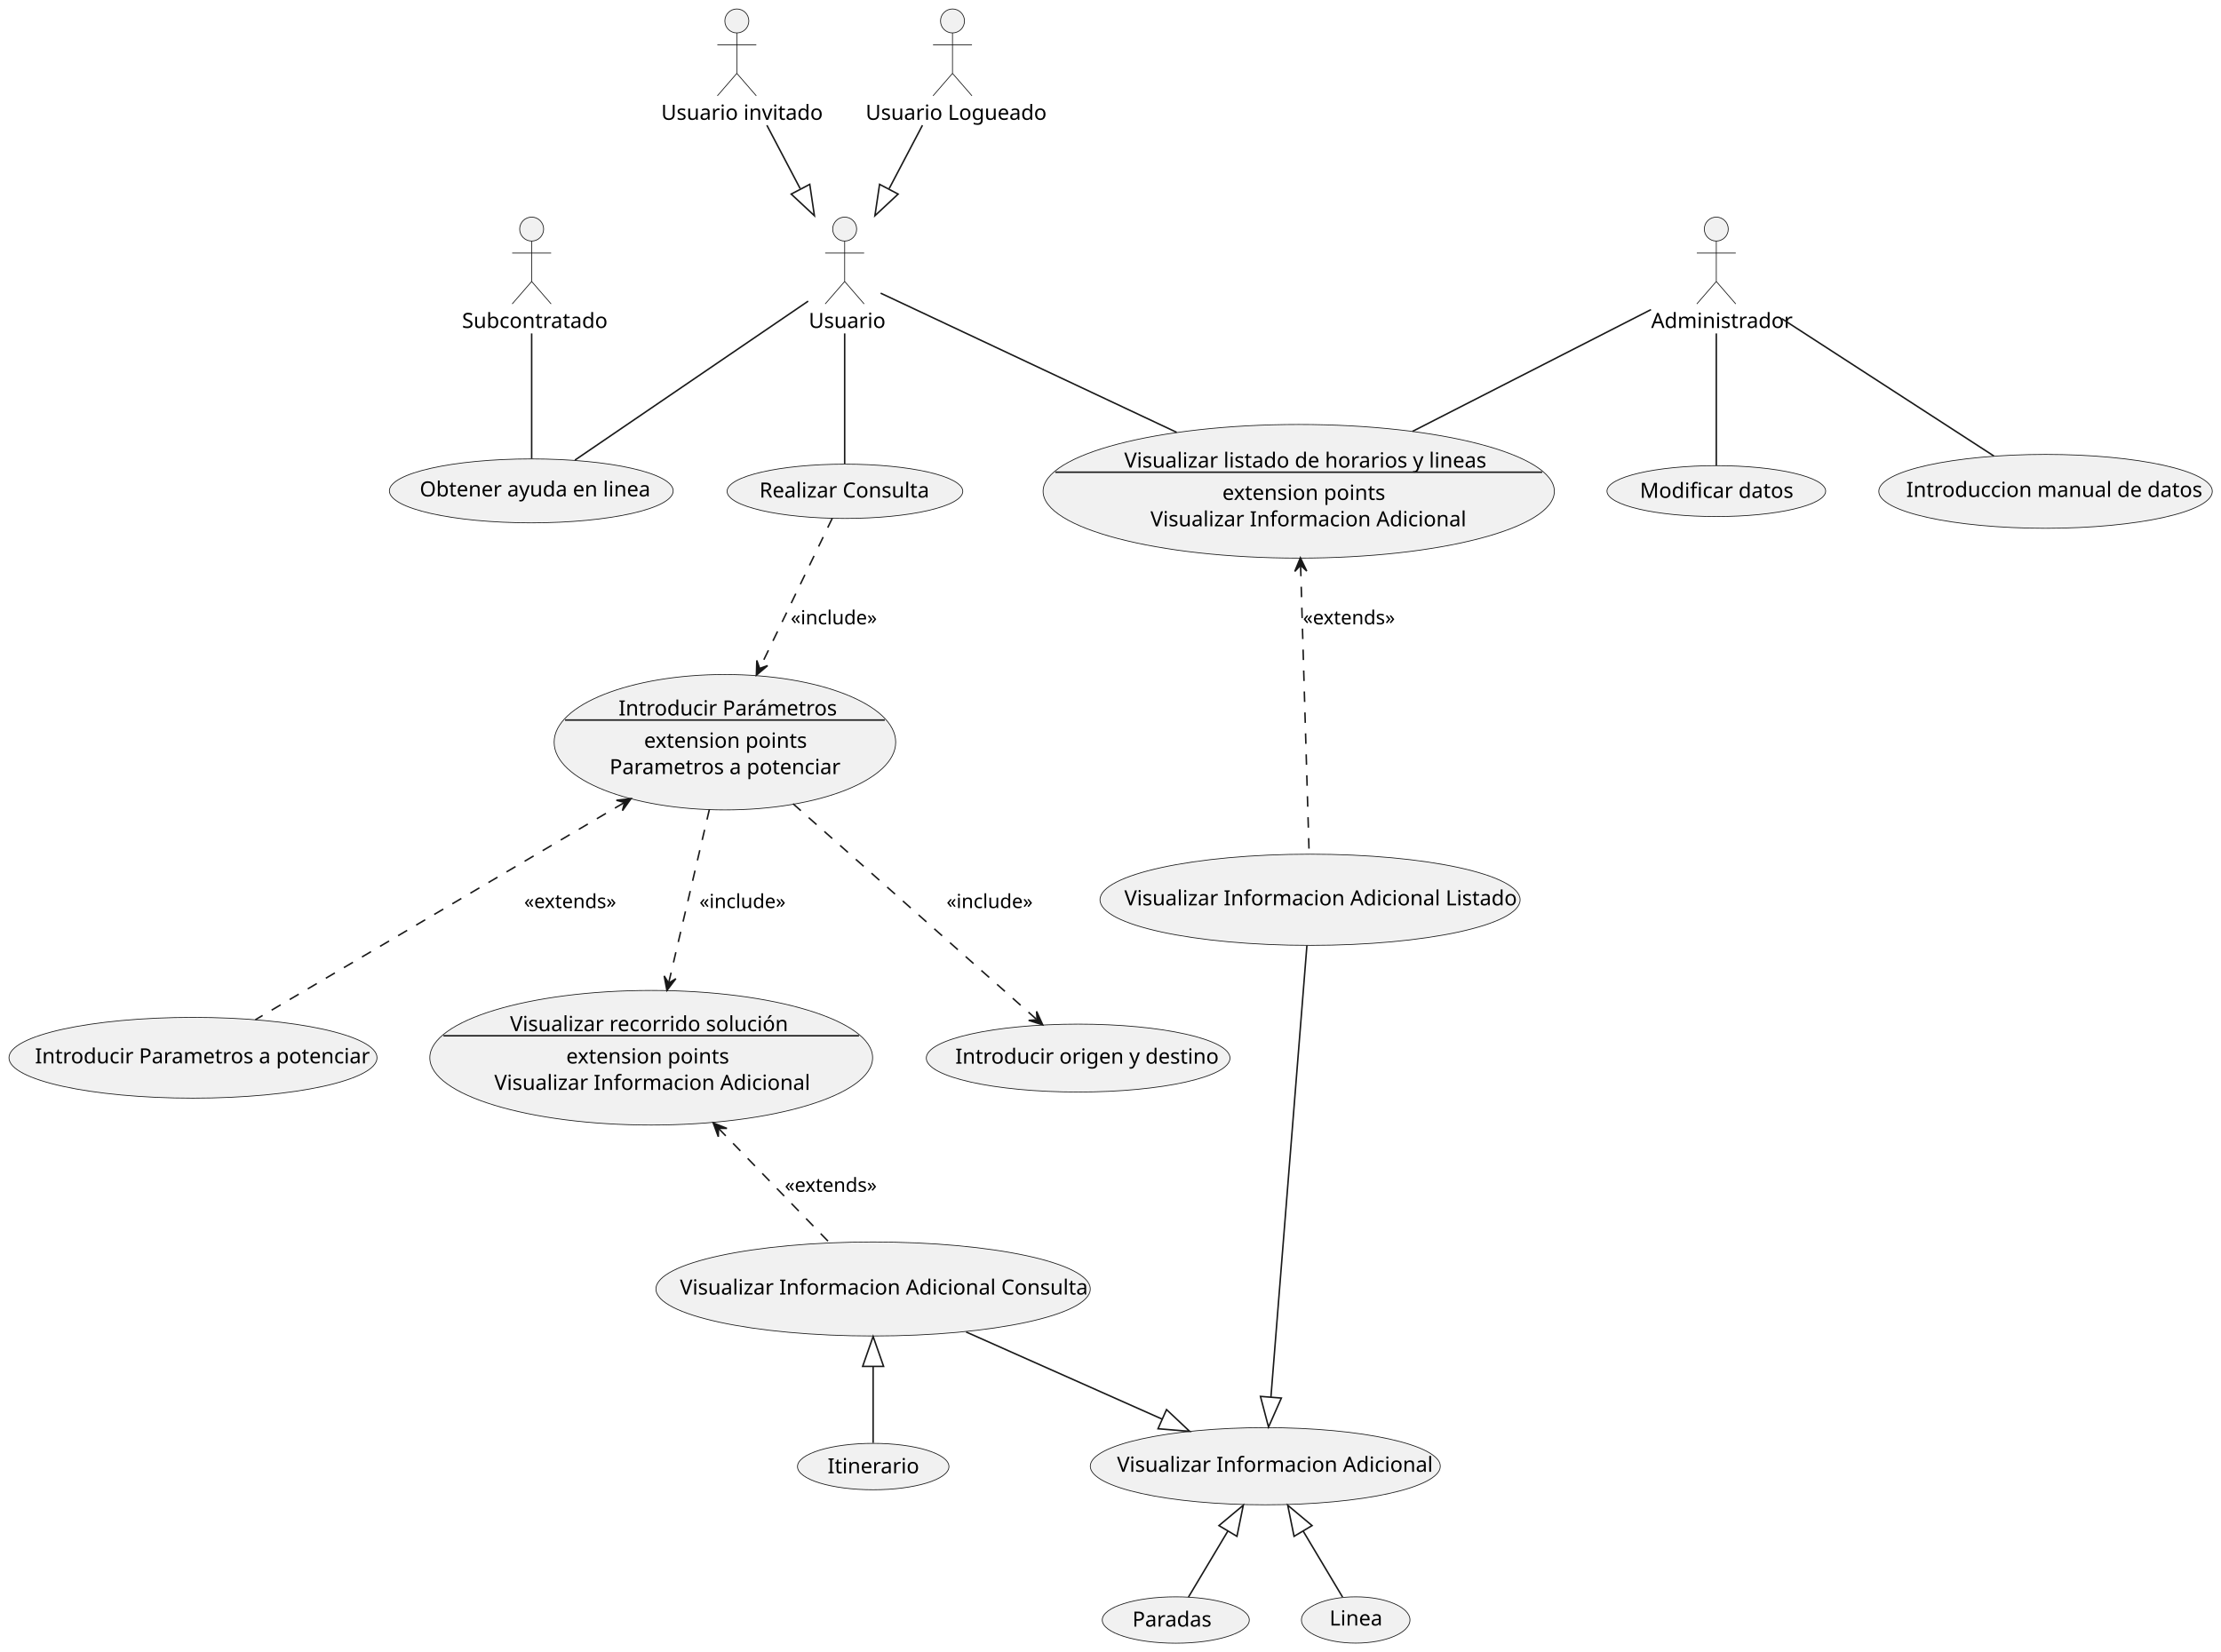
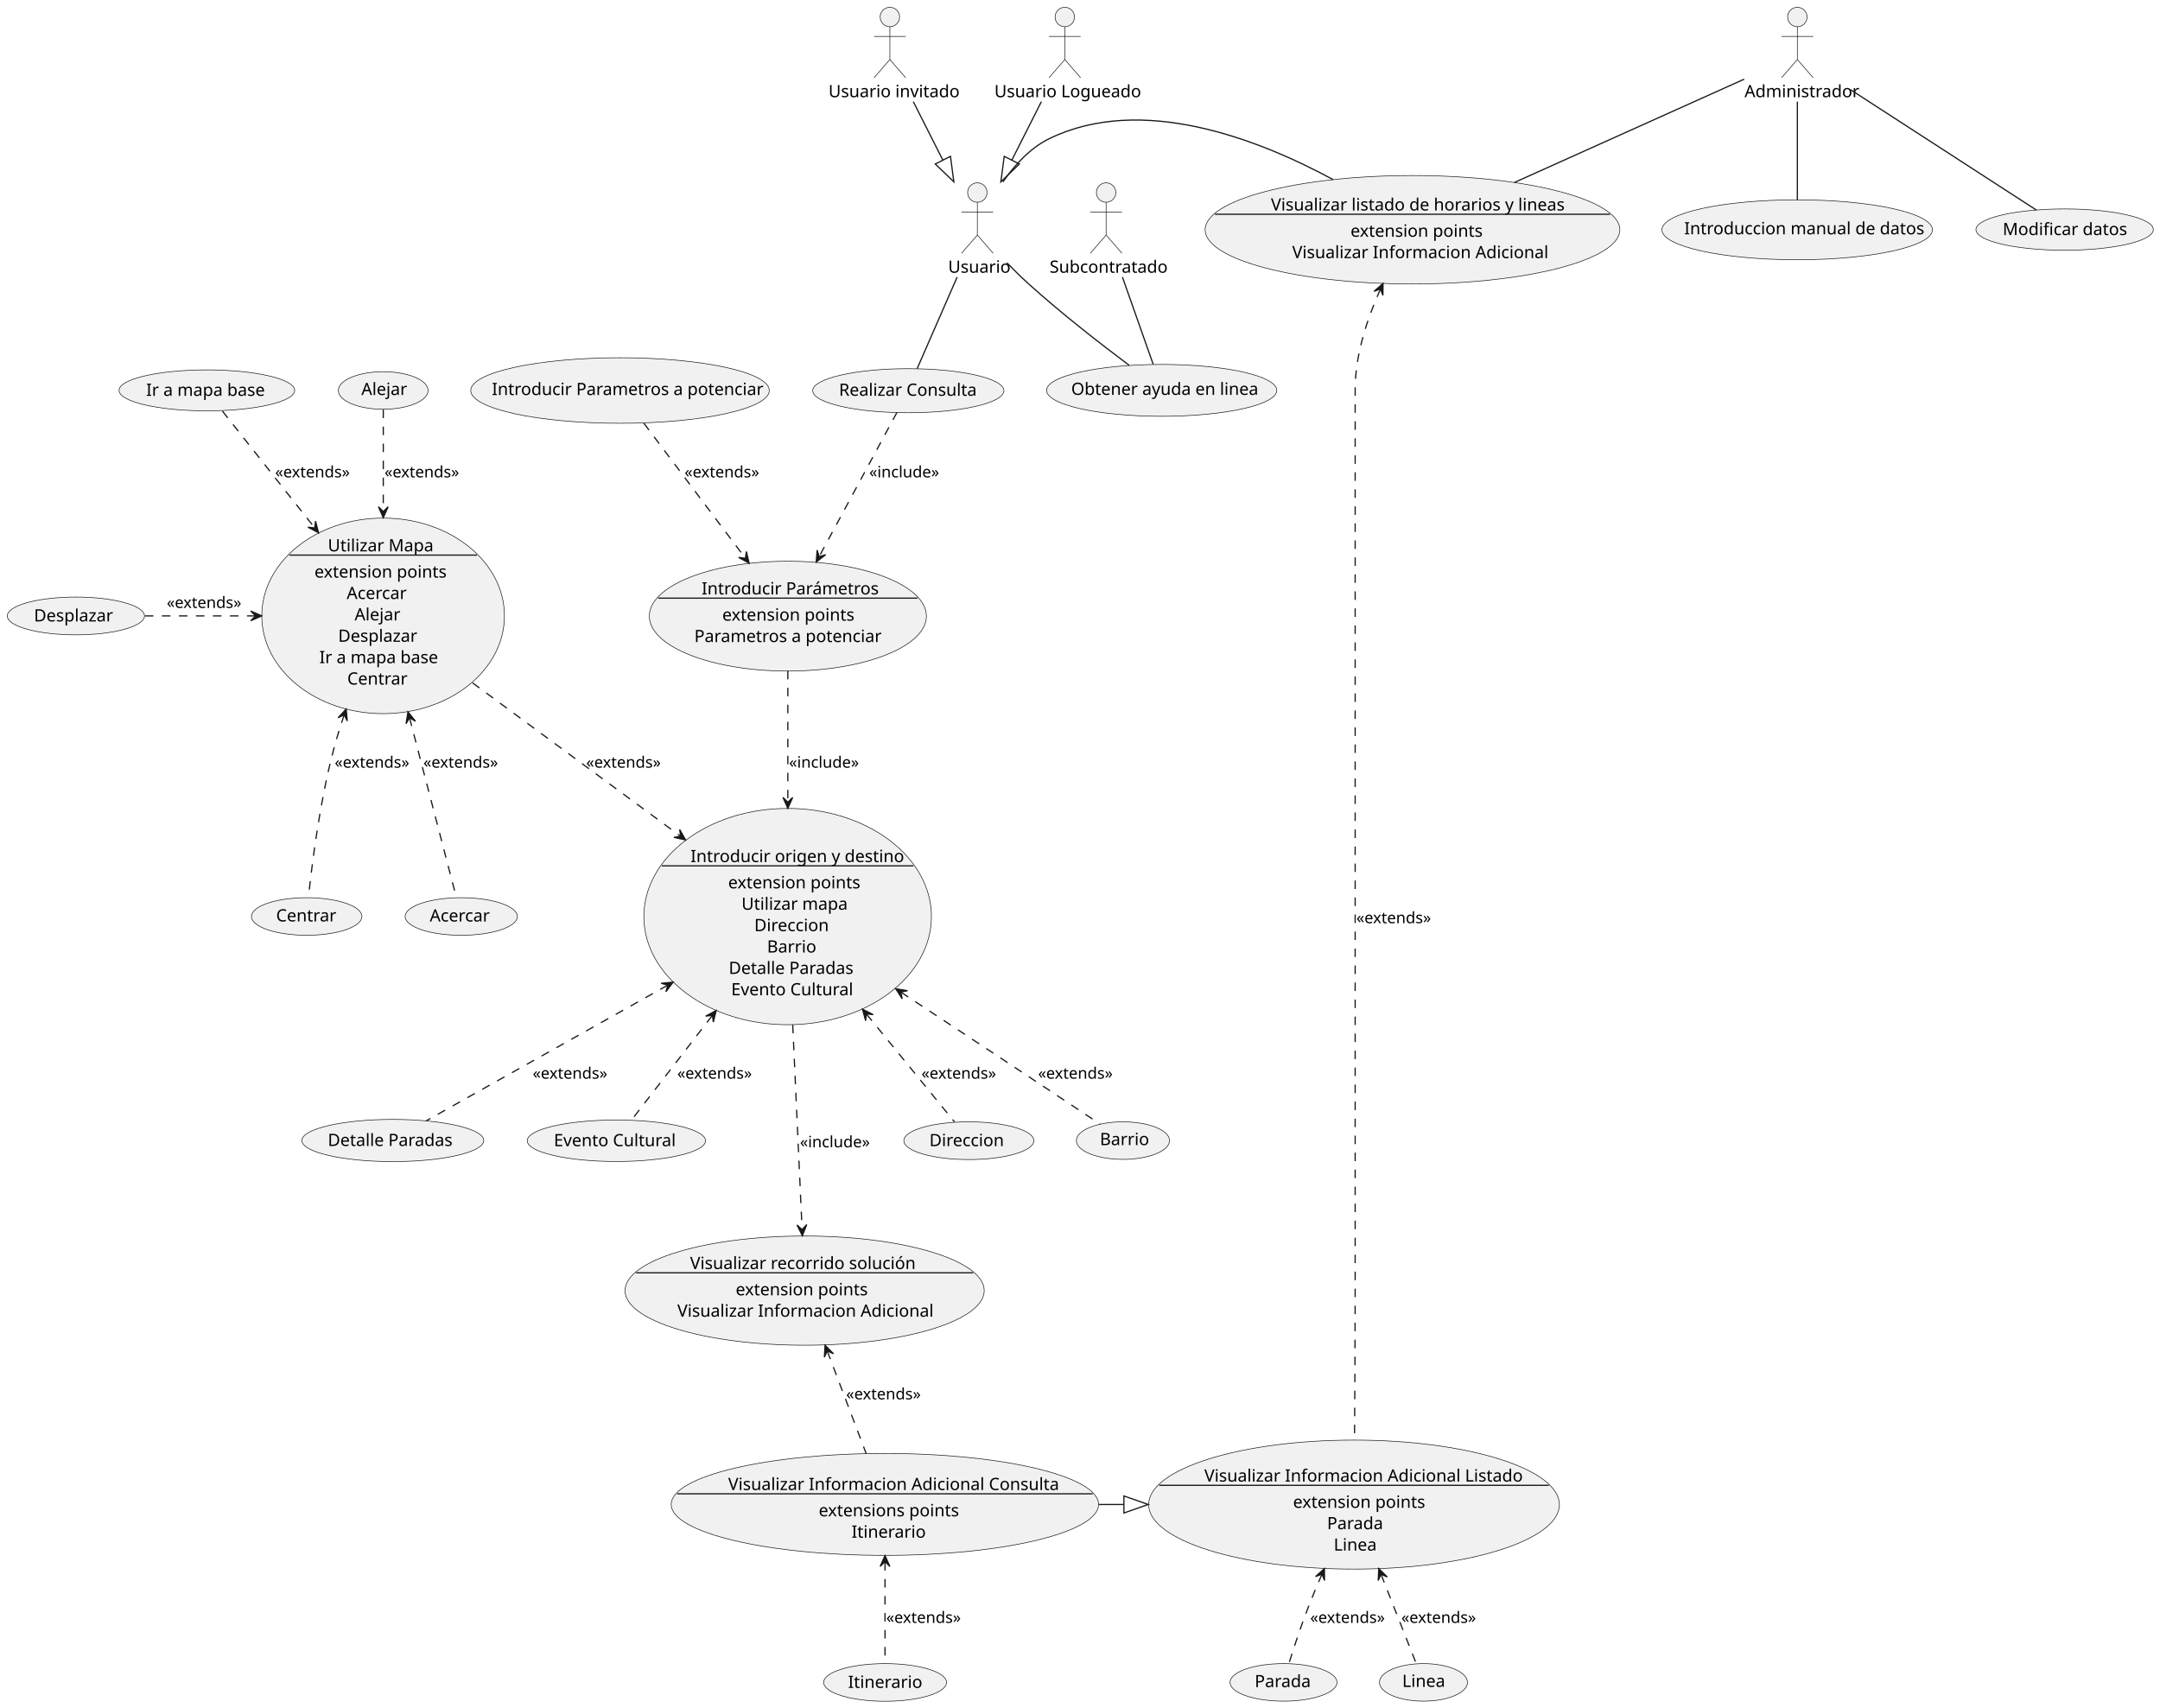
- <svg xmlns="http://www.w3.org/2000/svg" contentStyleType="text/css" height="1103px" preserveAspectRatio="none" style="width:1483px;height:1103px;background:#FFFFFF;" version="1.1" viewBox="0 0 1483 1103" width="1483px" zoomAndPan="magnify">
+ <svg xmlns="http://www.w3.org/2000/svg" contentStyleType="text/css" height="1406px" preserveAspectRatio="none" style="width:1778px;height:1406px;background:#FFFFFF;" version="1.1" viewBox="0 0 1778 1406" width="1778px" zoomAndPan="magnify">
  <defs />
  <g>
    <g id="elem_UI">
-       <ellipse cx="492" cy="14" fill="#F1F1F1" rx="8" ry="8" style="stroke:#181818;stroke-width:0.5;" />
-       <path d="M492,22 L492,49 M479,30 L505,30 M492,49 L479,64 M492,49 L505,64 " fill="none" style="stroke:#181818;stroke-width:0.5;" />
-       <text fill="#000000" font-family="sans-serif" font-size="14" lengthAdjust="spacing" textLength="101" x="441.5" y="80.033">Usuario invitado</text>
+       <ellipse cx="732.5" cy="14" fill="#F1F1F1" rx="8" ry="8" style="stroke:#181818;stroke-width:0.5;" />
+       <path d="M732.5,22 L732.5,49 M719.5,30 L745.5,30 M732.5,49 L719.5,64 M732.5,49 L745.5,64 " fill="none" style="stroke:#181818;stroke-width:0.5;" />
+       <text fill="#000000" font-family="sans-serif" font-size="14" lengthAdjust="spacing" textLength="101" x="682" y="80.033">Usuario invitado</text>
    </g>
    <g id="elem_UL">
-       <ellipse cx="636" cy="14" fill="#F1F1F1" rx="8" ry="8" style="stroke:#181818;stroke-width:0.5;" />
-       <path d="M636,22 L636,49 M623,30 L649,30 M636,49 L623,64 M636,49 L649,64 " fill="none" style="stroke:#181818;stroke-width:0.5;" />
-       <text fill="#000000" font-family="sans-serif" font-size="14" lengthAdjust="spacing" textLength="116" x="578" y="80.033">Usuario Logueado</text>
+       <ellipse cx="876.5" cy="14" fill="#F1F1F1" rx="8" ry="8" style="stroke:#181818;stroke-width:0.5;" />
+       <path d="M876.5,22 L876.5,49 M863.5,30 L889.5,30 M876.5,49 L863.5,64 M876.5,49 L889.5,64 " fill="none" style="stroke:#181818;stroke-width:0.5;" />
+       <text fill="#000000" font-family="sans-serif" font-size="14" lengthAdjust="spacing" textLength="116" x="818.5" y="80.033">Usuario Logueado</text>
    </g>
    <g id="elem_Usuario">
-       <ellipse cx="564" cy="153" fill="#F1F1F1" rx="8" ry="8" style="stroke:#181818;stroke-width:0.5;" />
-       <path d="M564,161 L564,188 M551,169 L577,169 M564,188 L551,203 M564,188 L577,203 " fill="none" style="stroke:#181818;stroke-width:0.5;" />
-       <text fill="#000000" font-family="sans-serif" font-size="14" lengthAdjust="spacing" textLength="48" x="540" y="219.033">Usuario</text>
+       <ellipse cx="804.5" cy="158.5" fill="#F1F1F1" rx="8" ry="8" style="stroke:#181818;stroke-width:0.5;" />
+       <path d="M804.5,166.5 L804.5,193.5 M791.5,174.5 L817.5,174.5 M804.5,193.5 L791.5,208.5 M804.5,193.5 L817.5,208.5 " fill="none" style="stroke:#181818;stroke-width:0.5;" />
+       <text fill="#000000" font-family="sans-serif" font-size="14" lengthAdjust="spacing" textLength="48" x="780.5" y="224.533">Usuario</text>
    </g>
    <g id="elem_Subcontratado">
-       <ellipse cx="355" cy="153" fill="#F1F1F1" rx="8" ry="8" style="stroke:#181818;stroke-width:0.5;" />
-       <path d="M355,161 L355,188 M342,169 L368,169 M355,188 L342,203 M355,188 L368,203 " fill="none" style="stroke:#181818;stroke-width:0.5;" />
-       <text fill="#000000" font-family="sans-serif" font-size="14" lengthAdjust="spacing" textLength="93" x="308.5" y="219.033">Subcontratado</text>
+       <ellipse cx="910.5" cy="158.5" fill="#F1F1F1" rx="8" ry="8" style="stroke:#181818;stroke-width:0.5;" />
+       <path d="M910.5,166.5 L910.5,193.5 M897.5,174.5 L923.5,174.5 M910.5,193.5 L897.5,208.5 M910.5,193.5 L923.5,208.5 " fill="none" style="stroke:#181818;stroke-width:0.5;" />
+       <text fill="#000000" font-family="sans-serif" font-size="14" lengthAdjust="spacing" textLength="93" x="864" y="224.533">Subcontratado</text>
    </g>
    <g id="elem_Administrador">
-       <ellipse cx="1146" cy="153" fill="#F1F1F1" rx="8" ry="8" style="stroke:#181818;stroke-width:0.5;" />
-       <path d="M1146,161 L1146,188 M1133,169 L1159,169 M1146,188 L1133,203 M1146,188 L1159,203 " fill="none" style="stroke:#181818;stroke-width:0.5;" />
-       <text fill="#000000" font-family="sans-serif" font-size="14" lengthAdjust="spacing" textLength="87" x="1102.5" y="219.033">Administrador</text>
+       <ellipse cx="1479.5" cy="14" fill="#F1F1F1" rx="8" ry="8" style="stroke:#181818;stroke-width:0.5;" />
+       <path d="M1479.5,22 L1479.5,49 M1466.5,30 L1492.5,30 M1479.5,49 L1466.5,64 M1479.5,49 L1492.5,64 " fill="none" style="stroke:#181818;stroke-width:0.5;" />
+       <text fill="#000000" font-family="sans-serif" font-size="14" lengthAdjust="spacing" textLength="87" x="1436" y="80.033">Administrador</text>
    </g>
    <g id="elem_Modificar">
-       <ellipse cx="1146.011" cy="328.002" fill="#F1F1F1" rx="73.011" ry="17.002" style="stroke:#181818;stroke-width:0.5;" />
-       <text fill="#000000" font-family="sans-serif" font-size="14" lengthAdjust="spacing" textLength="96" x="1095.011" y="332.519">Modificar datos</text>
+       <ellipse cx="1699.511" cy="189.002" fill="#F1F1F1" rx="73.011" ry="17.002" style="stroke:#181818;stroke-width:0.5;" />
+       <text fill="#000000" font-family="sans-serif" font-size="14" lengthAdjust="spacing" textLength="96" x="1648.511" y="193.519">Modificar datos</text>
    </g>
    <g id="elem_Introducir">
-       <ellipse cx="1365.847" cy="328.169" fill="#F1F1F1" rx="111.347" ry="24.669" style="stroke:#181818;stroke-width:0.5;" />
-       <text fill="#000000" font-family="sans-serif" font-size="14" lengthAdjust="spacing" textLength="186" x="1272.847" y="331.898">Introduccion manual de datos</text>
+       <ellipse cx="1479.347" cy="189.169" fill="#F1F1F1" rx="111.347" ry="24.669" style="stroke:#181818;stroke-width:0.5;" />
+       <text fill="#000000" font-family="sans-serif" font-size="14" lengthAdjust="spacing" textLength="186" x="1386.347" y="192.898">Introduccion manual de datos</text>
    </g>
    <g id="elem_Ayuda">
-       <ellipse cx="354.751" cy="327.85" fill="#F1F1F1" rx="94.751" ry="21.35" style="stroke:#181818;stroke-width:0.5;" />
-       <text fill="#000000" font-family="sans-serif" font-size="14" lengthAdjust="spacing" textLength="149" x="280.251" y="331.579">Obtener ayuda en linea</text>
+       <ellipse cx="956.251" cy="321.35" fill="#F1F1F1" rx="94.751" ry="21.35" style="stroke:#181818;stroke-width:0.5;" />
+       <text fill="#000000" font-family="sans-serif" font-size="14" lengthAdjust="spacing" textLength="149" x="881.751" y="325.079">Obtener ayuda en linea</text>
    </g>
    <g id="elem_Consulta">
-       <ellipse cx="564.182" cy="328.136" fill="#F1F1F1" rx="78.682" ry="18.136" style="stroke:#181818;stroke-width:0.5;" />
-       <text fill="#000000" font-family="sans-serif" font-size="14" lengthAdjust="spacing" textLength="111" x="507.095" y="332.308">Realizar Consulta</text>
+       <ellipse cx="747.682" cy="321.636" fill="#F1F1F1" rx="78.682" ry="18.136" style="stroke:#181818;stroke-width:0.5;" />
+       <text fill="#000000" font-family="sans-serif" font-size="14" lengthAdjust="spacing" textLength="111" x="690.595" y="325.808">Realizar Consulta</text>
    </g>
    <g id="elem_Horarios">
-       <ellipse cx="867.185" cy="328.132" fill="#F1F1F1" rx="170.685" ry="44.633" style="stroke:#181818;stroke-width:0.5;" />
-       <text fill="#000000" font-family="sans-serif" font-size="14" lengthAdjust="spacing" textLength="233" x="750.685" y="312.298">Visualizar listado de horarios y lineas</text>
-       <line style="stroke:#181818;stroke-width:1.0;" x1="704.622" x2="1029.748" y1="315.374" y2="315.374" />
-       <text fill="#000000" font-family="sans-serif" font-size="14" lengthAdjust="spacing" textLength="102" x="816.185" y="333.907">extension points</text>
-       <text fill="#000000" font-family="sans-serif" font-size="14" lengthAdjust="spacing" textLength="198" x="768.185" y="351.517">Visualizar Informacion Adicional</text>
+       <ellipse cx="1162.685" cy="189.132" fill="#F1F1F1" rx="170.685" ry="44.633" style="stroke:#181818;stroke-width:0.5;" />
+       <text fill="#000000" font-family="sans-serif" font-size="14" lengthAdjust="spacing" textLength="233" x="1046.185" y="173.298">Visualizar listado de horarios y lineas</text>
+       <line style="stroke:#181818;stroke-width:1.0;" x1="1000.122" x2="1325.248" y1="176.374" y2="176.374" />
+       <text fill="#000000" font-family="sans-serif" font-size="14" lengthAdjust="spacing" textLength="102" x="1111.685" y="194.907">extension points</text>
+       <text fill="#000000" font-family="sans-serif" font-size="14" lengthAdjust="spacing" textLength="198" x="1063.685" y="212.517">Visualizar Informacion Adicional</text>
    </g>
    <g id="elem_Potenciar">
-       <ellipse cx="128.876" cy="706.475" fill="#F1F1F1" rx="122.876" ry="26.975" style="stroke:#181818;stroke-width:0.5;" />
-       <text fill="#000000" font-family="sans-serif" font-size="14" lengthAdjust="spacing" textLength="211" x="23.376" y="710.204">Introducir Parametros a potenciar</text>
+       <ellipse cx="510.376" cy="321.475" fill="#F1F1F1" rx="122.876" ry="26.975" style="stroke:#181818;stroke-width:0.5;" />
+       <text fill="#000000" font-family="sans-serif" font-size="14" lengthAdjust="spacing" textLength="211" x="404.876" y="325.204">Introducir Parametros a potenciar</text>
    </g>
    <g id="elem_Origen">
-       <ellipse cx="719.898" cy="706.679" fill="#F1F1F1" rx="101.397" ry="22.68" style="stroke:#181818;stroke-width:0.5;" />
-       <text fill="#000000" font-family="sans-serif" font-size="14" lengthAdjust="spacing" textLength="164" x="637.898" y="710.408">Introducir origen y destino</text>
+       <ellipse cx="648.346" cy="754.529" fill="#F1F1F1" rx="118.347" ry="89.029" style="stroke:#181818;stroke-width:0.5;" />
+       <text fill="#000000" font-family="sans-serif" font-size="14" lengthAdjust="spacing" textLength="164" x="568.377" y="709.705">Introducir origen y destino</text>
+       <line style="stroke:#181818;stroke-width:1.0;" x1="544.818" x2="751.875" y1="712.781" y2="712.781" />
+       <text fill="#000000" font-family="sans-serif" font-size="14" lengthAdjust="spacing" textLength="102" x="599.377" y="731.315">extension points</text>
+       <text fill="#000000" font-family="sans-serif" font-size="14" lengthAdjust="spacing" textLength="80" x="610.377" y="748.924">Utilizar mapa</text>
+       <text fill="#000000" font-family="sans-serif" font-size="14" lengthAdjust="spacing" textLength="59" x="620.877" y="766.533">Direccion</text>
+       <text fill="#000000" font-family="sans-serif" font-size="14" lengthAdjust="spacing" textLength="38" x="631.377" y="784.143">Barrio</text>
+       <text fill="#000000" font-family="sans-serif" font-size="14" lengthAdjust="spacing" textLength="101" x="599.877" y="801.752">Detalle Paradas</text>
+       <text fill="#000000" font-family="sans-serif" font-size="14" lengthAdjust="spacing" textLength="97" x="601.877" y="819.361">Evento Cultural</text>
+     </g>
+     <g id="elem_Direccion">
+       <ellipse cx="797.519" cy="939.03" fill="#F1F1F1" rx="53.519" ry="15.53" style="stroke:#181818;stroke-width:0.5;" />
+       <text fill="#000000" font-family="sans-serif" font-size="14" lengthAdjust="spacing" textLength="59" x="765.019" y="943.546">Direccion</text>
+     </g>
+     <g id="elem_Barrio">
+       <ellipse cx="924.355" cy="938.952" fill="#F1F1F1" rx="38.355" ry="15.452" style="stroke:#181818;stroke-width:0.5;" />
+       <text fill="#000000" font-family="sans-serif" font-size="14" lengthAdjust="spacing" textLength="38" x="905.355" y="942.68">Barrio</text>
+     </g>
+     <g id="elem_Detalle">
+       <ellipse cx="323.353" cy="938.87" fill="#F1F1F1" rx="74.853" ry="17.37" style="stroke:#181818;stroke-width:0.5;" />
+       <text fill="#000000" font-family="sans-serif" font-size="14" lengthAdjust="spacing" textLength="101" x="269.853" y="943.387">Detalle Paradas</text>
+     </g>
+     <g id="elem_Evento">
+       <ellipse cx="507.376" cy="939.075" fill="#F1F1F1" rx="73.376" ry="17.075" style="stroke:#181818;stroke-width:0.5;" />
+       <text fill="#000000" font-family="sans-serif" font-size="14" lengthAdjust="spacing" textLength="97" x="455.876" y="943.592">Evento Cultural</text>
+     </g>
+     <g id="elem_Mapa">
+       <ellipse cx="315.366" cy="506.993" fill="#F1F1F1" rx="99.866" ry="80.493" style="stroke:#181818;stroke-width:0.5;" />
+       <text fill="#000000" font-family="sans-serif" font-size="14" lengthAdjust="spacing" textLength="80" x="269.866" y="453.893">Utilizar Mapa</text>
+       <line style="stroke:#181818;stroke-width:1.0;" x1="238.127" x2="392.605" y1="456.969" y2="456.969" />
+       <text fill="#000000" font-family="sans-serif" font-size="14" lengthAdjust="spacing" textLength="102" x="258.866" y="475.502">extension points</text>
+       <text fill="#000000" font-family="sans-serif" font-size="14" lengthAdjust="spacing" textLength="49" x="285.366" y="493.112">Acercar</text>
+       <text fill="#000000" font-family="sans-serif" font-size="14" lengthAdjust="spacing" textLength="36" x="291.866" y="510.721">Alejar</text>
+       <text fill="#000000" font-family="sans-serif" font-size="14" lengthAdjust="spacing" textLength="63" x="278.366" y="528.331">Desplazar</text>
+       <text fill="#000000" font-family="sans-serif" font-size="14" lengthAdjust="spacing" textLength="94" x="262.866" y="545.94">Ir a mapa base</text>
+       <text fill="#000000" font-family="sans-serif" font-size="14" lengthAdjust="spacing" textLength="48" x="285.866" y="563.549">Centrar</text>
+     </g>
+     <g id="elem_Acercar">
+       <ellipse cx="379.681" cy="754.466" fill="#F1F1F1" rx="46.181" ry="15.466" style="stroke:#181818;stroke-width:0.5;" />
+       <text fill="#000000" font-family="sans-serif" font-size="14" lengthAdjust="spacing" textLength="49" x="353.747" y="758.608">Acercar</text>
+     </g>
+     <g id="elem_Alejar">
+       <ellipse cx="315.441" cy="321.452" fill="#F1F1F1" rx="36.941" ry="15.452" style="stroke:#181818;stroke-width:0.5;" />
+       <text fill="#000000" font-family="sans-serif" font-size="14" lengthAdjust="spacing" textLength="36" x="297.441" y="325.18">Alejar</text>
+     </g>
+     <g id="elem_Desplazar">
+       <ellipse cx="62.474" cy="507.055" fill="#F1F1F1" rx="56.474" ry="15.555" style="stroke:#181818;stroke-width:0.5;" />
+       <text fill="#000000" font-family="sans-serif" font-size="14" lengthAdjust="spacing" textLength="63" x="27.974" y="511.572">Desplazar</text>
+     </g>
+     <g id="elem_MapaB">
+       <ellipse cx="170.286" cy="321.357" fill="#F1F1F1" rx="72.286" ry="16.857" style="stroke:#181818;stroke-width:0.5;" />
+       <text fill="#000000" font-family="sans-serif" font-size="14" lengthAdjust="spacing" textLength="94" x="120.286" y="325.874">Ir a mapa base</text>
+     </g>
+     <g id="elem_Centrar">
+       <ellipse cx="252.46" cy="754.462" fill="#F1F1F1" rx="45.46" ry="15.461" style="stroke:#181818;stroke-width:0.5;" />
+       <text fill="#000000" font-family="sans-serif" font-size="14" lengthAdjust="spacing" textLength="48" x="227.269" y="758.539">Centrar</text>
    </g>
    <g id="elem_Parametros">
-       <ellipse cx="484.036" cy="495.713" fill="#F1F1F1" rx="114.036" ry="45.213" style="stroke:#181818;stroke-width:0.5;" />
-       <text fill="#000000" font-family="sans-serif" font-size="14" lengthAdjust="spacing" textLength="136" x="413.036" y="477.832">Introducir Parámetros</text>
-       <line style="stroke:#181818;stroke-width:1.0;" x1="377.287" x2="590.785" y1="480.909" y2="480.909" />
-       <text fill="#000000" font-family="sans-serif" font-size="14" lengthAdjust="spacing" textLength="102" x="430.036" y="499.442">extension points</text>
-       <text fill="#000000" font-family="sans-serif" font-size="14" lengthAdjust="spacing" textLength="148" x="407.036" y="517.051">Parametros a potenciar</text>
+       <ellipse cx="648.536" cy="507.213" fill="#F1F1F1" rx="114.036" ry="45.213" style="stroke:#181818;stroke-width:0.5;" />
+       <text fill="#000000" font-family="sans-serif" font-size="14" lengthAdjust="spacing" textLength="136" x="577.536" y="489.332">Introducir Parámetros</text>
+       <line style="stroke:#181818;stroke-width:1.0;" x1="541.787" x2="755.285" y1="492.409" y2="492.409" />
+       <text fill="#000000" font-family="sans-serif" font-size="14" lengthAdjust="spacing" textLength="102" x="594.536" y="510.942">extension points</text>
+       <text fill="#000000" font-family="sans-serif" font-size="14" lengthAdjust="spacing" textLength="148" x="571.536" y="528.551">Parametros a potenciar</text>
    </g>
    <g id="elem_Solucion">
-       <ellipse cx="434.829" cy="706.451" fill="#F1F1F1" rx="147.829" ry="44.951" style="stroke:#181818;stroke-width:0.5;" />
-       <text fill="#000000" font-family="sans-serif" font-size="14" lengthAdjust="spacing" textLength="177" x="340.572" y="688.71">Visualizar recorrido solución</text>
-       <line style="stroke:#181818;stroke-width:1.0;" x1="296.089" x2="573.57" y1="691.786" y2="691.786" />
-       <text fill="#000000" font-family="sans-serif" font-size="14" lengthAdjust="spacing" textLength="102" x="378.072" y="710.319">extension points</text>
-       <text fill="#000000" font-family="sans-serif" font-size="14" lengthAdjust="spacing" textLength="198" x="330.072" y="727.928">Visualizar Informacion Adicional</text>
+       <ellipse cx="662.329" cy="1062.451" fill="#F1F1F1" rx="147.829" ry="44.951" style="stroke:#181818;stroke-width:0.5;" />
+       <text fill="#000000" font-family="sans-serif" font-size="14" lengthAdjust="spacing" textLength="177" x="568.072" y="1044.71">Visualizar recorrido solución</text>
+       <line style="stroke:#181818;stroke-width:1.0;" x1="523.589" x2="801.07" y1="1047.786" y2="1047.786" />
+       <text fill="#000000" font-family="sans-serif" font-size="14" lengthAdjust="spacing" textLength="102" x="605.572" y="1066.319">extension points</text>
+       <text fill="#000000" font-family="sans-serif" font-size="14" lengthAdjust="spacing" textLength="198" x="557.572" y="1083.928">Visualizar Informacion Adicional</text>
    </g>
    <g id="elem_MostrarInfoList">
-       <ellipse cx="874.752" cy="600.95" fill="#F1F1F1" rx="140.252" ry="30.45" style="stroke:#181818;stroke-width:0.5;" />
-       <text fill="#000000" font-family="sans-serif" font-size="14" lengthAdjust="spacing" textLength="248" x="750.752" y="604.679">Visualizar Informacion Adicional Listado</text>
+       <ellipse cx="1114.56" cy="1238.598" fill="#F1F1F1" rx="169.06" ry="53.097" style="stroke:#181818;stroke-width:0.5;" />
+       <text fill="#000000" font-family="sans-serif" font-size="14" lengthAdjust="spacing" textLength="248" x="991.361" y="1219.658">Visualizar Informacion Adicional Listado</text>
+       <line style="stroke:#181818;stroke-width:1.0;" x1="954.221" x2="1274.899" y1="1222.734" y2="1222.734" />
+       <text fill="#000000" font-family="sans-serif" font-size="14" lengthAdjust="spacing" textLength="102" x="1064.361" y="1241.267">extension points</text>
+       <text fill="#000000" font-family="sans-serif" font-size="14" lengthAdjust="spacing" textLength="46" x="1092.361" y="1258.877">Parada</text>
+       <text fill="#000000" font-family="sans-serif" font-size="14" lengthAdjust="spacing" textLength="35" x="1097.861" y="1276.486">Linea</text>
    </g>
    <g id="elem_MostrarInfoConsulta">
-       <ellipse cx="582.997" cy="860.899" fill="#F1F1F1" rx="144.997" ry="31.399" style="stroke:#181818;stroke-width:0.5;" />
-       <text fill="#000000" font-family="sans-serif" font-size="14" lengthAdjust="spacing" textLength="258" x="453.997" y="864.628">Visualizar Informacion Adicional Consulta</text>
-     </g>
-     <g id="elem_MostrarInfo">
-       <ellipse cx="844.855" cy="979.271" fill="#F1F1F1" rx="116.855" ry="25.771" style="stroke:#181818;stroke-width:0.5;" />
-       <text fill="#000000" font-family="sans-serif" font-size="14" lengthAdjust="spacing" textLength="198" x="745.855" y="983">Visualizar Informacion Adicional</text>
-     </g>
-     <g id="elem_Paradas">
-       <ellipse cx="785.093" cy="1081.987" fill="#F1F1F1" rx="49.093" ry="15.487" style="stroke:#181818;stroke-width:0.5;" />
-       <text fill="#000000" font-family="sans-serif" font-size="14" lengthAdjust="spacing" textLength="53" x="756.138" y="1086.381">Paradas</text>
+       <ellipse cx="728.388" cy="1238.45" fill="#F1F1F1" rx="175.888" ry="41.95" style="stroke:#181818;stroke-width:0.5;" />
+       <text fill="#000000" font-family="sans-serif" font-size="14" lengthAdjust="spacing" textLength="258" x="599.431" y="1226.638">Visualizar Informacion Adicional Consulta</text>
+       <line style="stroke:#181818;stroke-width:1.0;" x1="557.356" x2="899.42" y1="1229.714" y2="1229.714" />
+       <text fill="#000000" font-family="sans-serif" font-size="14" lengthAdjust="spacing" textLength="109" x="673.931" y="1248.248">extensions points</text>
+       <text fill="#000000" font-family="sans-serif" font-size="14" lengthAdjust="spacing" textLength="55" x="700.931" y="1265.857">Itinerario</text>
+     </g>
+     <g id="elem_Parada">
+       <ellipse cx="1056.525" cy="1384.956" fill="#F1F1F1" rx="44.025" ry="15.456" style="stroke:#181818;stroke-width:0.5;" />
+       <text fill="#000000" font-family="sans-serif" font-size="14" lengthAdjust="spacing" textLength="46" x="1032.807" y="1388.902">Parada</text>
    </g>
    <g id="elem_Linea">
-       <ellipse cx="905.234" cy="1081.952" fill="#F1F1F1" rx="36.234" ry="15.452" style="stroke:#181818;stroke-width:0.5;" />
-       <text fill="#000000" font-family="sans-serif" font-size="14" lengthAdjust="spacing" textLength="35" x="887.734" y="1085.68">Linea</text>
+       <ellipse cx="1171.734" cy="1384.952" fill="#F1F1F1" rx="36.234" ry="15.452" style="stroke:#181818;stroke-width:0.5;" />
+       <text fill="#000000" font-family="sans-serif" font-size="14" lengthAdjust="spacing" textLength="35" x="1154.234" y="1388.68">Linea</text>
    </g>
    <g id="elem_Itinerario">
-       <ellipse cx="583.065" cy="979.501" fill="#F1F1F1" rx="50.565" ry="15.501" style="stroke:#181818;stroke-width:0.5;" />
-       <text fill="#000000" font-family="sans-serif" font-size="14" lengthAdjust="spacing" textLength="55" x="552.574" y="984.016">Itinerario</text>
+       <ellipse cx="728.565" cy="1385.001" fill="#F1F1F1" rx="50.565" ry="15.501" style="stroke:#181818;stroke-width:0.5;" />
+       <text fill="#000000" font-family="sans-serif" font-size="14" lengthAdjust="spacing" textLength="55" x="698.074" y="1389.516">Itinerario</text>
    </g>
    <g id="link_UI_Usuario">
-       <path d="M512.06,83.66 C518.94,96.76 526.8,111.72 534.29,125.97 " fill="none" id="UI-to-Usuario" style="stroke:#181818;stroke-width:1.0;" />
-       <polygon fill="none" points="540.69,123.11,543.8,144.07,528.3,129.62,540.69,123.11" style="stroke:#181818;stroke-width:1.0;" />
+       <path d="M751.79,83.69 C759.26,98.46 767.96,115.67 776.11,131.81 " fill="none" id="UI-to-Usuario" style="stroke:#181818;stroke-width:1.0;" />
+       <polygon fill="none" points="782.38,128.7,785.15,149.71,769.88,135.01,782.38,128.7" style="stroke:#181818;stroke-width:1.0;" />
    </g>
    <g id="link_UL_Usuario">
-       <path d="M615.94,83.66 C609.06,96.76 601.2,111.72 593.71,125.97 " fill="none" id="UL-to-Usuario" style="stroke:#181818;stroke-width:1.0;" />
-       <polygon fill="none" points="599.7,129.62,584.2,144.07,587.31,123.11,599.7,129.62" style="stroke:#181818;stroke-width:1.0;" />
+       <path d="M857.21,83.69 C849.74,98.46 841.04,115.67 832.89,131.81 " fill="none" id="UL-to-Usuario" style="stroke:#181818;stroke-width:1.0;" />
+       <polygon fill="none" points="839.12,135.01,823.85,149.71,826.62,128.7,839.12,135.01" style="stroke:#181818;stroke-width:1.0;" />
+     </g>
+     <g id="link_Mapa_Origen">
+       <path d="M388.99,562.18 C439.48,599.41 506.78,649.02 560.19,688.4 " fill="none" id="Mapa-to-Origen" style="stroke:#181818;stroke-width:1.0;stroke-dasharray:7.0,7.0;" />
+       <polygon fill="#181818" points="564.34,691.45,559.486,682.88,560.321,688.475,554.726,689.311,564.34,691.45" style="stroke:#181818;stroke-width:1.0;" />
+       <text fill="#000000" font-family="sans-serif" font-size="13" lengthAdjust="spacing" textLength="60" x="482.5" y="631.995">«extends»</text>
+     </g>
+     <g id="link_Origen_Direccion">
+       <path d="M713.3,834.87 C740.74,868.48 769.97,904.28 785.74,923.6 " fill="none" id="Origen-backto-Direccion" style="stroke:#181818;stroke-width:1.0;stroke-dasharray:7.0,7.0;" />
+       <polygon fill="#181818" points="709.96,830.78,712.548,840.283,713.12,834.655,718.748,835.227,709.96,830.78" style="stroke:#181818;stroke-width:1.0;" />
+       <text fill="#000000" font-family="sans-serif" font-size="13" lengthAdjust="spacing" textLength="60" x="758.5" y="887.995">«extends»</text>
+     </g>
+     <g id="link_Origen_Barrio">
+       <path d="M741.73,816.86 C769.35,835.07 799.66,855.07 827.5,873.5 C854.65,891.47 886.02,912.35 905.56,925.37 " fill="none" id="Origen-backto-Barrio" style="stroke:#181818;stroke-width:1.0;stroke-dasharray:7.0,7.0;" />
+       <polygon fill="#181818" points="737.32,813.95,742.642,822.237,741.498,816.697,747.038,815.552,737.32,813.95" style="stroke:#181818;stroke-width:1.0;" />
+       <text fill="#000000" font-family="sans-serif" font-size="13" lengthAdjust="spacing" textLength="60" x="854.5" y="887.995">«extends»</text>
+     </g>
+     <g id="link_Origen_Detalle">
+       <path d="M549.56,811.06 C480.89,849.62 394.24,898.28 350.86,922.63 " fill="none" id="Origen-backto-Detalle" style="stroke:#181818;stroke-width:1.0;stroke-dasharray:7.0,7.0;" />
+       <polygon fill="#181818" points="554.06,808.53,544.255,809.453,549.701,810.98,548.174,816.427,554.06,808.53" style="stroke:#181818;stroke-width:1.0;" />
+       <text fill="#000000" font-family="sans-serif" font-size="13" lengthAdjust="spacing" textLength="60" x="438.5" y="887.995">«extends»</text>
+     </g>
+     <g id="link_Origen_Evento">
+       <path d="M586.16,836.18 C561.17,868.54 534.79,902.68 519.81,922.06 " fill="none" id="Origen-backto-Evento" style="stroke:#181818;stroke-width:1.0;stroke-dasharray:7.0,7.0;" />
+       <polygon fill="#181818" points="589.52,831.84,580.852,836.517,586.463,835.797,587.183,841.408,589.52,831.84" style="stroke:#181818;stroke-width:1.0;" />
+       <text fill="#000000" font-family="sans-serif" font-size="13" lengthAdjust="spacing" textLength="60" x="557.5" y="887.995">«extends»</text>
+     </g>
+     <g id="link_Mapa_Acercar">
+       <path d="M337.1,590.86 C351.15,644.75 368.2,710.15 375.68,738.83 " fill="none" id="Mapa-backto-Acercar" style="stroke:#181818;stroke-width:1.0;stroke-dasharray:7.0,7.0;" />
+       <polygon fill="#181818" points="335.84,586.02,334.237,595.737,337.1,590.859,341.979,593.722,335.84,586.02" style="stroke:#181818;stroke-width:1.0;" />
+       <text fill="#000000" font-family="sans-serif" font-size="13" lengthAdjust="spacing" textLength="60" x="348.5" y="631.995">«extends»</text>
+     </g>
+     <g id="link_Alejar_Mapa">
+       <path d="M315.5,337.21 C315.5,355.69 315.5,388.91 315.5,421.01 " fill="none" id="Alejar-to-Mapa" style="stroke:#181818;stroke-width:1.0;stroke-dasharray:7.0,7.0;" />
+       <polygon fill="#181818" points="315.5,426.15,319.5,417.15,315.5,421.15,311.5,417.15,315.5,426.15" style="stroke:#181818;stroke-width:1.0;" />
+       <text fill="#000000" font-family="sans-serif" font-size="13" lengthAdjust="spacing" textLength="60" x="316.5" y="392.995">«extends»</text>
+     </g>
+     <g id="link_Desplazar_Mapa">
+       <path d="M119.28,507 C146.07,507 178.92,507 210.03,507 " fill="none" id="Desplazar-to-Mapa" style="stroke:#181818;stroke-width:1.0;stroke-dasharray:7.0,7.0;" />
+       <polygon fill="#181818" points="215.4,507,206.4,503,210.4,507,206.4,511,215.4,507" style="stroke:#181818;stroke-width:1.0;" />
+       <text fill="#000000" font-family="sans-serif" font-size="13" lengthAdjust="spacing" textLength="60" x="137.25" y="500.495">«extends»</text>
+     </g>
+     <g id="link_MapaB_Mapa">
+       <path d="M183.11,338.46 C200,359.83 231.04,399.12 258.83,434.28 " fill="none" id="MapaB-to-Mapa" style="stroke:#181818;stroke-width:1.0;stroke-dasharray:7.0,7.0;" />
+       <polygon fill="#181818" points="262.2,438.55,259.748,429.011,259.096,434.63,253.477,433.978,262.2,438.55" style="stroke:#181818;stroke-width:1.0;" />
+       <text fill="#000000" font-family="sans-serif" font-size="13" lengthAdjust="spacing" textLength="60" x="226.5" y="392.995">«extends»</text>
+     </g>
+     <g id="link_Mapa_Centrar">
+       <path d="M283.34,588.41 C280.07,598.12 277.03,607.97 274.5,617.5 C263.03,660.73 256.58,713.37 253.93,738.61 " fill="none" id="Mapa-backto-Centrar" style="stroke:#181818;stroke-width:1.0;stroke-dasharray:7.0,7.0;" />
+       <polygon fill="#181818" points="284.97,583.66,278.277,590.885,283.355,588.392,285.848,593.47,284.97,583.66" style="stroke:#181818;stroke-width:1.0;" />
+       <text fill="#000000" font-family="sans-serif" font-size="13" lengthAdjust="spacing" textLength="60" x="275.5" y="631.995">«extends»</text>
    </g>
    <g id="link_Administrador_Modificar">
-       <path d="M1146,222.69 C1146,251.54 1146,289.69 1146,310.95 " fill="none" id="Administrador-Modificar" style="stroke:#181818;stroke-width:1.0;" />
+       <path d="M1523.23,73.82 C1569.22,103.61 1639.84,149.36 1676.16,172.88 " fill="none" id="Administrador-Modificar" style="stroke:#181818;stroke-width:1.0;" />
    </g>
    <g id="link_Administrador_Introducir">
-       <path d="M1189.73,212.82 C1231.33,239.77 1293.1,279.78 1331.38,304.58 " fill="none" id="Administrador-Introducir" style="stroke:#181818;stroke-width:1.0;" />
+       <path d="M1479.5,83.69 C1479.5,109.41 1479.5,142.52 1479.5,164.46 " fill="none" id="Administrador-Introducir" style="stroke:#181818;stroke-width:1.0;" />
    </g>
    <g id="link_Administrador_Horarios">
-       <path d="M1102.41,206.77 C1059.88,228.49 994.3,261.98 943.15,288.11 " fill="none" id="Administrador-Horarios" style="stroke:#181818;stroke-width:1.0;" />
+       <path d="M1435.76,65.16 C1387.09,87.04 1307.33,122.89 1246.51,150.24 " fill="none" id="Administrador-Horarios" style="stroke:#181818;stroke-width:1.0;" />
    </g>
    <g id="link_Usuario_Horarios">
-       <path d="M588.03,195.8 C630.23,215.65 719.47,257.62 785.71,288.77 " fill="none" id="Usuario-Horarios" style="stroke:#181818;stroke-width:1.0;" />
+       <path d="M825.51,149.82 C835.21,135.84 848.14,121.66 864,114 C939.66,77.45 1035,114.1 1097.29,147.81 " fill="none" id="Usuario-Horarios" style="stroke:#181818;stroke-width:1.0;" />
    </g>
    <g id="link_Usuario_Consulta">
-       <path d="M564,222.69 C564,251.05 564,288.39 564,309.84 " fill="none" id="Usuario-Consulta" style="stroke:#181818;stroke-width:1.0;" />
+       <path d="M787.86,228.1 C776.95,253.07 763.22,284.51 754.91,303.53 " fill="none" id="Usuario-Consulta" style="stroke:#181818;stroke-width:1.0;" />
    </g>
    <g id="link_Usuario_Ayuda">
-       <path d="M539.62,201.13 C500.85,227.56 425.33,279.05 383.9,307.29 " fill="none" id="Usuario-Ayuda" style="stroke:#181818;stroke-width:1.0;" />
+       <path d="M828.82,216.33 C834.48,222.13 840.59,228.14 846.5,233.5 C873.57,258.02 906.68,283.67 929.46,300.72 " fill="none" id="Usuario-Ayuda" style="stroke:#181818;stroke-width:1.0;" />
    </g>
    <g id="link_Subcontratado_Ayuda">
-       <path d="M355,222.69 C355,249.56 355,284.5 355,306.34 " fill="none" id="Subcontratado-Ayuda" style="stroke:#181818;stroke-width:1.0;" />
+       <path d="M923.93,228.1 C932.2,251.57 942.49,280.75 949.26,299.96 " fill="none" id="Subcontratado-Ayuda" style="stroke:#181818;stroke-width:1.0;" />
    </g>
    <g id="link_Consulta_Parametros">
-       <path d="M555.74,346.09 C544.44,369.47 523.7,412.36 507.42,446.04 " fill="none" id="Consulta-to-Parametros" style="stroke:#181818;stroke-width:1.0;stroke-dasharray:7.0,7.0;" />
-       <polygon fill="#181818" points="505.05,450.94,512.556,444.563,507.217,446.434,505.347,441.096,505.05,450.94" style="stroke:#181818;stroke-width:1.0;" />
-       <text fill="#000000" font-family="sans-serif" font-size="13" lengthAdjust="spacing" textLength="55" x="528" y="416.995">«include»</text>
+       <path d="M738.36,339.43 C723.97,366.12 695.47,418.93 674.41,457.97 " fill="none" id="Consulta-to-Parametros" style="stroke:#181818;stroke-width:1.0;stroke-dasharray:7.0,7.0;" />
+       <polygon fill="#181818" points="671.88,462.66,679.671,456.635,674.252,458.259,672.629,452.84,671.88,462.66" style="stroke:#181818;stroke-width:1.0;" />
+       <text fill="#000000" font-family="sans-serif" font-size="13" lengthAdjust="spacing" textLength="55" x="715.5" y="392.995">«include»</text>
    </g>
    <g id="link_Parametros_Origen">
-       <path d="M529.5,536.8 C577.77,579.54 652.47,645.69 692.47,681.12 " fill="none" id="Parametros-to-Origen" style="stroke:#181818;stroke-width:1.0;stroke-dasharray:7.0,7.0;" />
-       <polygon fill="#181818" points="696.24,684.46,692.154,675.499,692.497,681.145,686.85,681.488,696.24,684.46" style="stroke:#181818;stroke-width:1.0;" />
-       <text fill="#000000" font-family="sans-serif" font-size="13" lengthAdjust="spacing" textLength="55" x="632" y="606.495">«include»</text>
-     </g>
-     <g id="link_Parametros_Potenciar">
-       <path d="M416.63,536.16 C344.1,578.86 231.01,645.44 170.51,681.06 " fill="none" id="Parametros-backto-Potenciar" style="stroke:#181818;stroke-width:1.0;stroke-dasharray:7.0,7.0;" />
-       <polygon fill="#181818" points="421.35,533.38,411.565,534.504,417.043,535.919,415.628,541.396,421.35,533.38" style="stroke:#181818;stroke-width:1.0;" />
-       <text fill="#000000" font-family="sans-serif" font-size="13" lengthAdjust="spacing" textLength="60" x="350" y="606.495">«extends»</text>
-     </g>
-     <g id="link_Parametros_Solucion">
-       <path d="M473.67,540.57 C465.72,574.47 454.74,621.3 446.51,656.4 " fill="none" id="Parametros-to-Solucion" style="stroke:#181818;stroke-width:1.0;stroke-dasharray:7.0,7.0;" />
-       <polygon fill="#181818" points="445.32,661.49,451.275,653.645,446.465,656.623,443.488,651.813,445.32,661.49" style="stroke:#181818;stroke-width:1.0;" />
-       <text fill="#000000" font-family="sans-serif" font-size="13" lengthAdjust="spacing" textLength="55" x="467" y="606.495">«include»</text>
+       <path d="M648.5,552.17 C648.5,582.17 648.5,622.98 648.5,660.01 " fill="none" id="Parametros-to-Origen" style="stroke:#181818;stroke-width:1.0;stroke-dasharray:7.0,7.0;" />
+       <polygon fill="#181818" points="648.5,665.44,652.5,656.44,648.5,660.44,644.5,656.44,648.5,665.44" style="stroke:#181818;stroke-width:1.0;" />
+       <text fill="#000000" font-family="sans-serif" font-size="13" lengthAdjust="spacing" textLength="55" x="649.5" y="631.995">«include»</text>
+     </g>
+     <g id="link_Potenciar_Parametros">
+       <path d="M529.98,348.4 C551.61,377.17 586.97,424.18 613.45,459.39 " fill="none" id="Potenciar-to-Parametros" style="stroke:#181818;stroke-width:1.0;stroke-dasharray:7.0,7.0;" />
+       <polygon fill="#181818" points="616.63,463.62,614.392,454.029,613.614,459.632,608.011,458.854,616.63,463.62" style="stroke:#181818;stroke-width:1.0;" />
+       <text fill="#000000" font-family="sans-serif" font-size="13" lengthAdjust="spacing" textLength="60" x="563.5" y="392.995">«extends»</text>
+     </g>
+     <g id="link_Origen_Solucion">
+       <path d="M652.53,843.6 C655.04,898.34 658.16,966.69 660.24,1012.09 " fill="none" id="Origen-to-Solucion" style="stroke:#181818;stroke-width:1.0;stroke-dasharray:7.0,7.0;" />
+       <polygon fill="#181818" points="660.47,1017.24,664.054,1008.066,660.241,1012.245,656.062,1008.433,660.47,1017.24" style="stroke:#181818;stroke-width:1.0;" />
+       <text fill="#000000" font-family="sans-serif" font-size="13" lengthAdjust="spacing" textLength="55" x="658.5" y="944.495">«include»</text>
    </g>
    <g id="link_Solucion_MostrarInfoConsulta">
-       <path d="M479.73,753.59 C503.72,778.31 532.6,808.07 553.72,829.83 " fill="none" id="Solucion-backto-MostrarInfoConsulta" style="stroke:#181818;stroke-width:1.0;stroke-dasharray:7.0,7.0;" />
-       <polygon fill="#181818" points="476.23,749.98,479.635,759.221,479.715,753.565,485.372,753.645,476.23,749.98" style="stroke:#181818;stroke-width:1.0;" />
-       <text fill="#000000" font-family="sans-serif" font-size="13" lengthAdjust="spacing" textLength="60" x="524" y="795.995">«extends»</text>
+       <path d="M681.01,1112.3 C691.09,1138.87 703.41,1171.37 712.98,1196.59 " fill="none" id="Solucion-backto-MostrarInfoConsulta" style="stroke:#181818;stroke-width:1.0;stroke-dasharray:7.0,7.0;" />
+       <polygon fill="#181818" points="679.15,1107.41,678.601,1117.244,680.923,1112.085,686.081,1114.407,679.15,1107.41" style="stroke:#181818;stroke-width:1.0;" />
+       <text fill="#000000" font-family="sans-serif" font-size="13" lengthAdjust="spacing" textLength="60" x="696.5" y="1151.995">«extends»</text>
    </g>
    <g id="link_Horarios_MostrarInfoList">
-       <path d="M868.44,377.86 C870.1,433.91 872.76,524.04 874.13,570.38 " fill="none" id="Horarios-backto-MostrarInfoList" style="stroke:#181818;stroke-width:1.0;stroke-dasharray:7.0,7.0;" />
-       <polygon fill="#181818" points="868.29,372.54,864.549,381.651,868.433,377.538,872.545,381.422,868.29,372.54" style="stroke:#181818;stroke-width:1.0;" />
-       <text fill="#000000" font-family="sans-serif" font-size="13" lengthAdjust="spacing" textLength="60" x="870" y="416.995">«extends»</text>
-     </g>
-     <g id="link_MostrarInfoList_MostrarInfo">
-       <path d="M872.65,631.54 C867.42,697.07 854.84,854.97 848.62,933.12 " fill="none" id="MostrarInfoList-to-MostrarInfo" style="stroke:#181818;stroke-width:1.0;" />
-       <polygon fill="none" points="855.59,933.74,847.02,953.12,841.63,932.63,855.59,933.74" style="stroke:#181818;stroke-width:1.0;" />
-     </g>
-     <g id="link_MostrarInfoConsulta_MostrarInfo">
-       <path d="M645.09,889.61 C684.41,907.09 735.31,929.73 775.91,947.78 " fill="none" id="MostrarInfoConsulta-to-MostrarInfo" style="stroke:#181818;stroke-width:1.0;" />
-       <polygon fill="none" points="778.91,941.45,794.34,955.97,773.22,954.24,778.91,941.45" style="stroke:#181818;stroke-width:1.0;" />
-     </g>
-     <g id="link_MostrarInfo_Paradas">
-       <path d="M819.86,1022.6 C810.47,1038.33 800.43,1055.15 793.55,1066.68 " fill="none" id="MostrarInfo-backto-Paradas" style="stroke:#181818;stroke-width:1.0;" />
-       <polygon fill="none" points="813.91,1018.93,830.17,1005.34,825.93,1026.1,813.91,1018.93" style="stroke:#181818;stroke-width:1.0;" />
-     </g>
-     <g id="link_MostrarInfo_Linea">
-       <path d="M870.14,1022.6 C879.53,1038.33 889.57,1055.15 896.45,1066.68 " fill="none" id="MostrarInfo-backto-Linea" style="stroke:#181818;stroke-width:1.0;" />
-       <polygon fill="none" points="864.07,1026.1,859.83,1005.34,876.09,1018.93,864.07,1026.1" style="stroke:#181818;stroke-width:1.0;" />
+       <path d="M1136.29,238.03 C1125.51,262.07 1115.5,292.05 1115.5,320.5 C1115.5,320.5 1115.5,320.5 1115.5,1063.5 C1115.5,1104.43 1115.22,1150.78 1114.96,1185.35 " fill="none" id="Horarios-backto-MostrarInfoList" style="stroke:#181818;stroke-width:1.0;stroke-dasharray:7.0,7.0;" />
+       <polygon fill="#181818" points="1138.45,233.31,1131.06,239.82,1136.364,237.854,1138.33,243.158,1138.45,233.31" style="stroke:#181818;stroke-width:1.0;" />
+       <text fill="#000000" font-family="sans-serif" font-size="13" lengthAdjust="spacing" textLength="60" x="1116.5" y="759.995">«extends»</text>
+     </g>
+     <g id="link_MostrarInfoConsulta_MostrarInfoList">
+       <path d="M904.54,1238.5 C911.3,1238.5 918.07,1238.5 924.84,1238.5 " fill="none" id="MostrarInfoConsulta-to-MostrarInfoList" style="stroke:#181818;stroke-width:1.0;" />
+       <polygon fill="none" points="925.14,1231.5,945.14,1238.5,925.14,1245.5,925.14,1231.5" style="stroke:#181818;stroke-width:1.0;" />
+     </g>
+     <g id="link_MostrarInfoList_Parada">
+       <path d="M1088.16,1295.93 C1084.44,1304.44 1080.77,1313.16 1077.5,1321.5 C1071.14,1337.7 1064.93,1356.69 1060.93,1369.46 " fill="none" id="MostrarInfoList-backto-Parada" style="stroke:#181818;stroke-width:1.0;stroke-dasharray:7.0,7.0;" />
+       <polygon fill="#181818" points="1090.22,1291.22,1082.931,1297.843,1088.204,1295.795,1090.252,1301.069,1090.22,1291.22" style="stroke:#181818;stroke-width:1.0;" />
+       <text fill="#000000" font-family="sans-serif" font-size="13" lengthAdjust="spacing" textLength="60" x="1078.5" y="1335.995">«extends»</text>
+     </g>
+     <g id="link_MostrarInfoList_Linea">
+       <path d="M1136.87,1296.2 C1147.38,1322.85 1159.06,1352.47 1165.82,1369.6 " fill="none" id="MostrarInfoList-backto-Linea" style="stroke:#181818;stroke-width:1.0;stroke-dasharray:7.0,7.0;" />
+       <polygon fill="#181818" points="1134.92,1291.26,1134.486,1301.099,1136.747,1295.914,1141.933,1298.176,1134.92,1291.26" style="stroke:#181818;stroke-width:1.0;" />
+       <text fill="#000000" font-family="sans-serif" font-size="13" lengthAdjust="spacing" textLength="60" x="1153.5" y="1335.995">«extends»</text>
    </g>
    <g id="link_MostrarInfoConsulta_Itinerario">
-       <path d="M583,912.67 C583,931.19 583,950.75 583,963.69 " fill="none" id="MostrarInfoConsulta-backto-Itinerario" style="stroke:#181818;stroke-width:1.0;" />
-       <polygon fill="none" points="576,912.61,583,892.61,590,912.61,576,912.61" style="stroke:#181818;stroke-width:1.0;" />
+       <path d="M728.5,1285.83 C728.5,1314.67 728.5,1349.86 728.5,1369.31 " fill="none" id="MostrarInfoConsulta-backto-Itinerario" style="stroke:#181818;stroke-width:1.0;stroke-dasharray:7.0,7.0;" />
+       <polygon fill="#181818" points="728.5,1280.52,724.5,1289.52,728.5,1285.52,732.5,1289.52,728.5,1280.52" style="stroke:#181818;stroke-width:1.0;" />
+       <text fill="#000000" font-family="sans-serif" font-size="13" lengthAdjust="spacing" textLength="60" x="729.5" y="1335.995">«extends»</text>
    </g>
  </g>
</svg>
